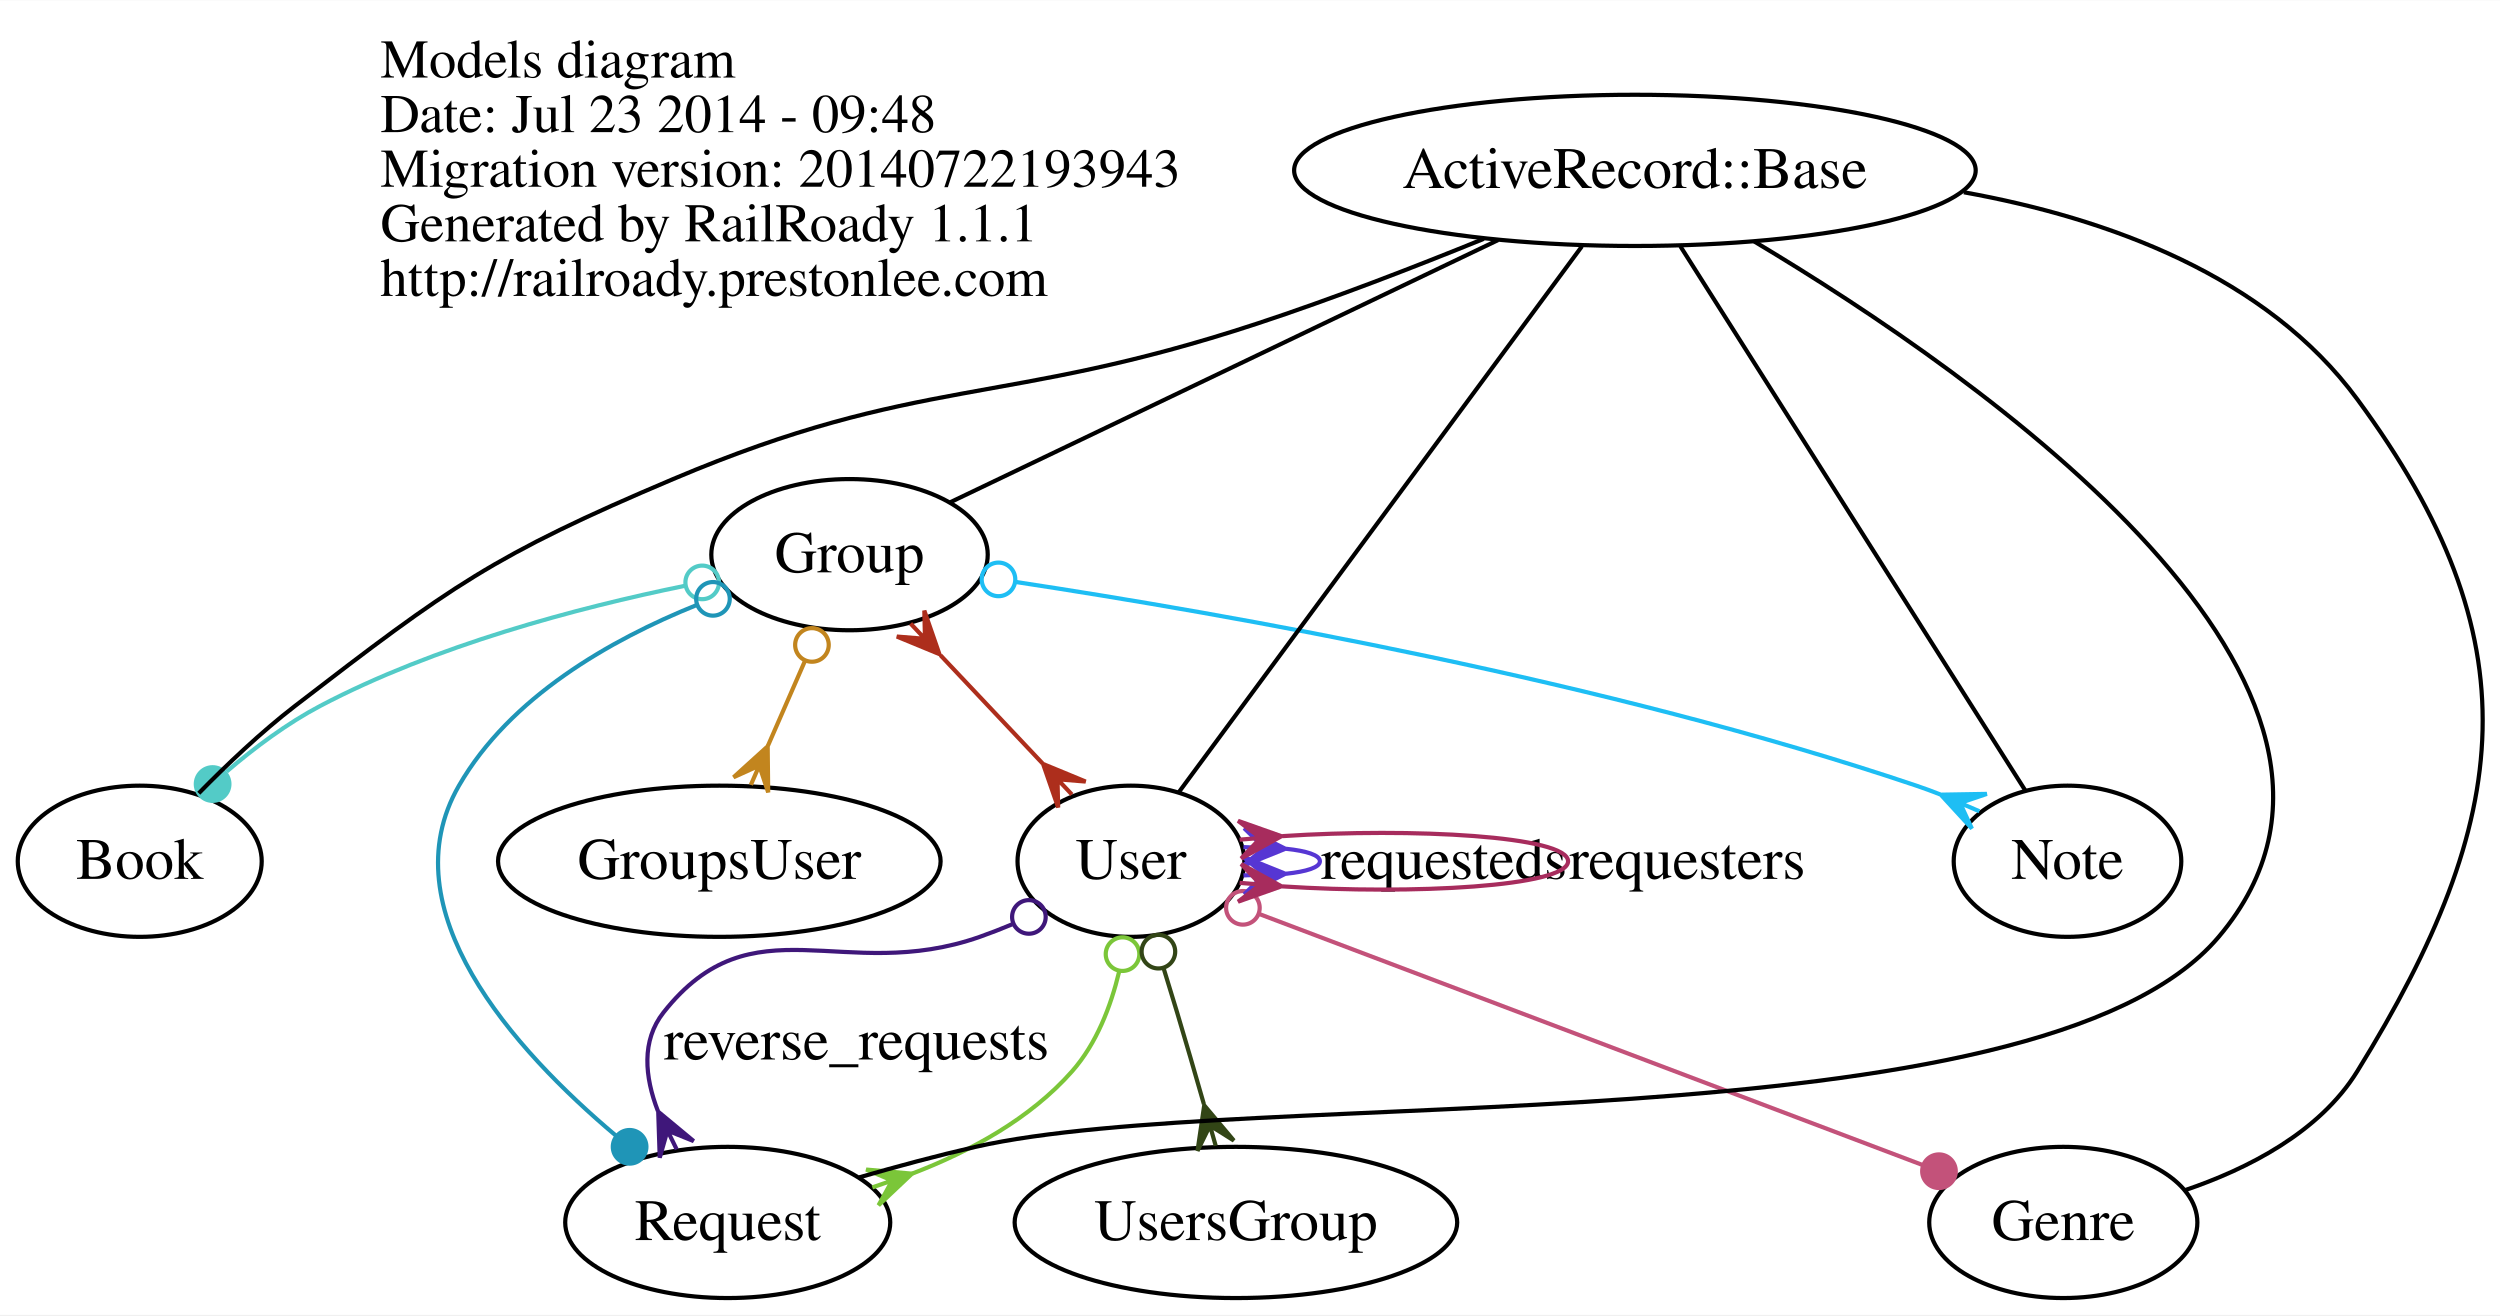
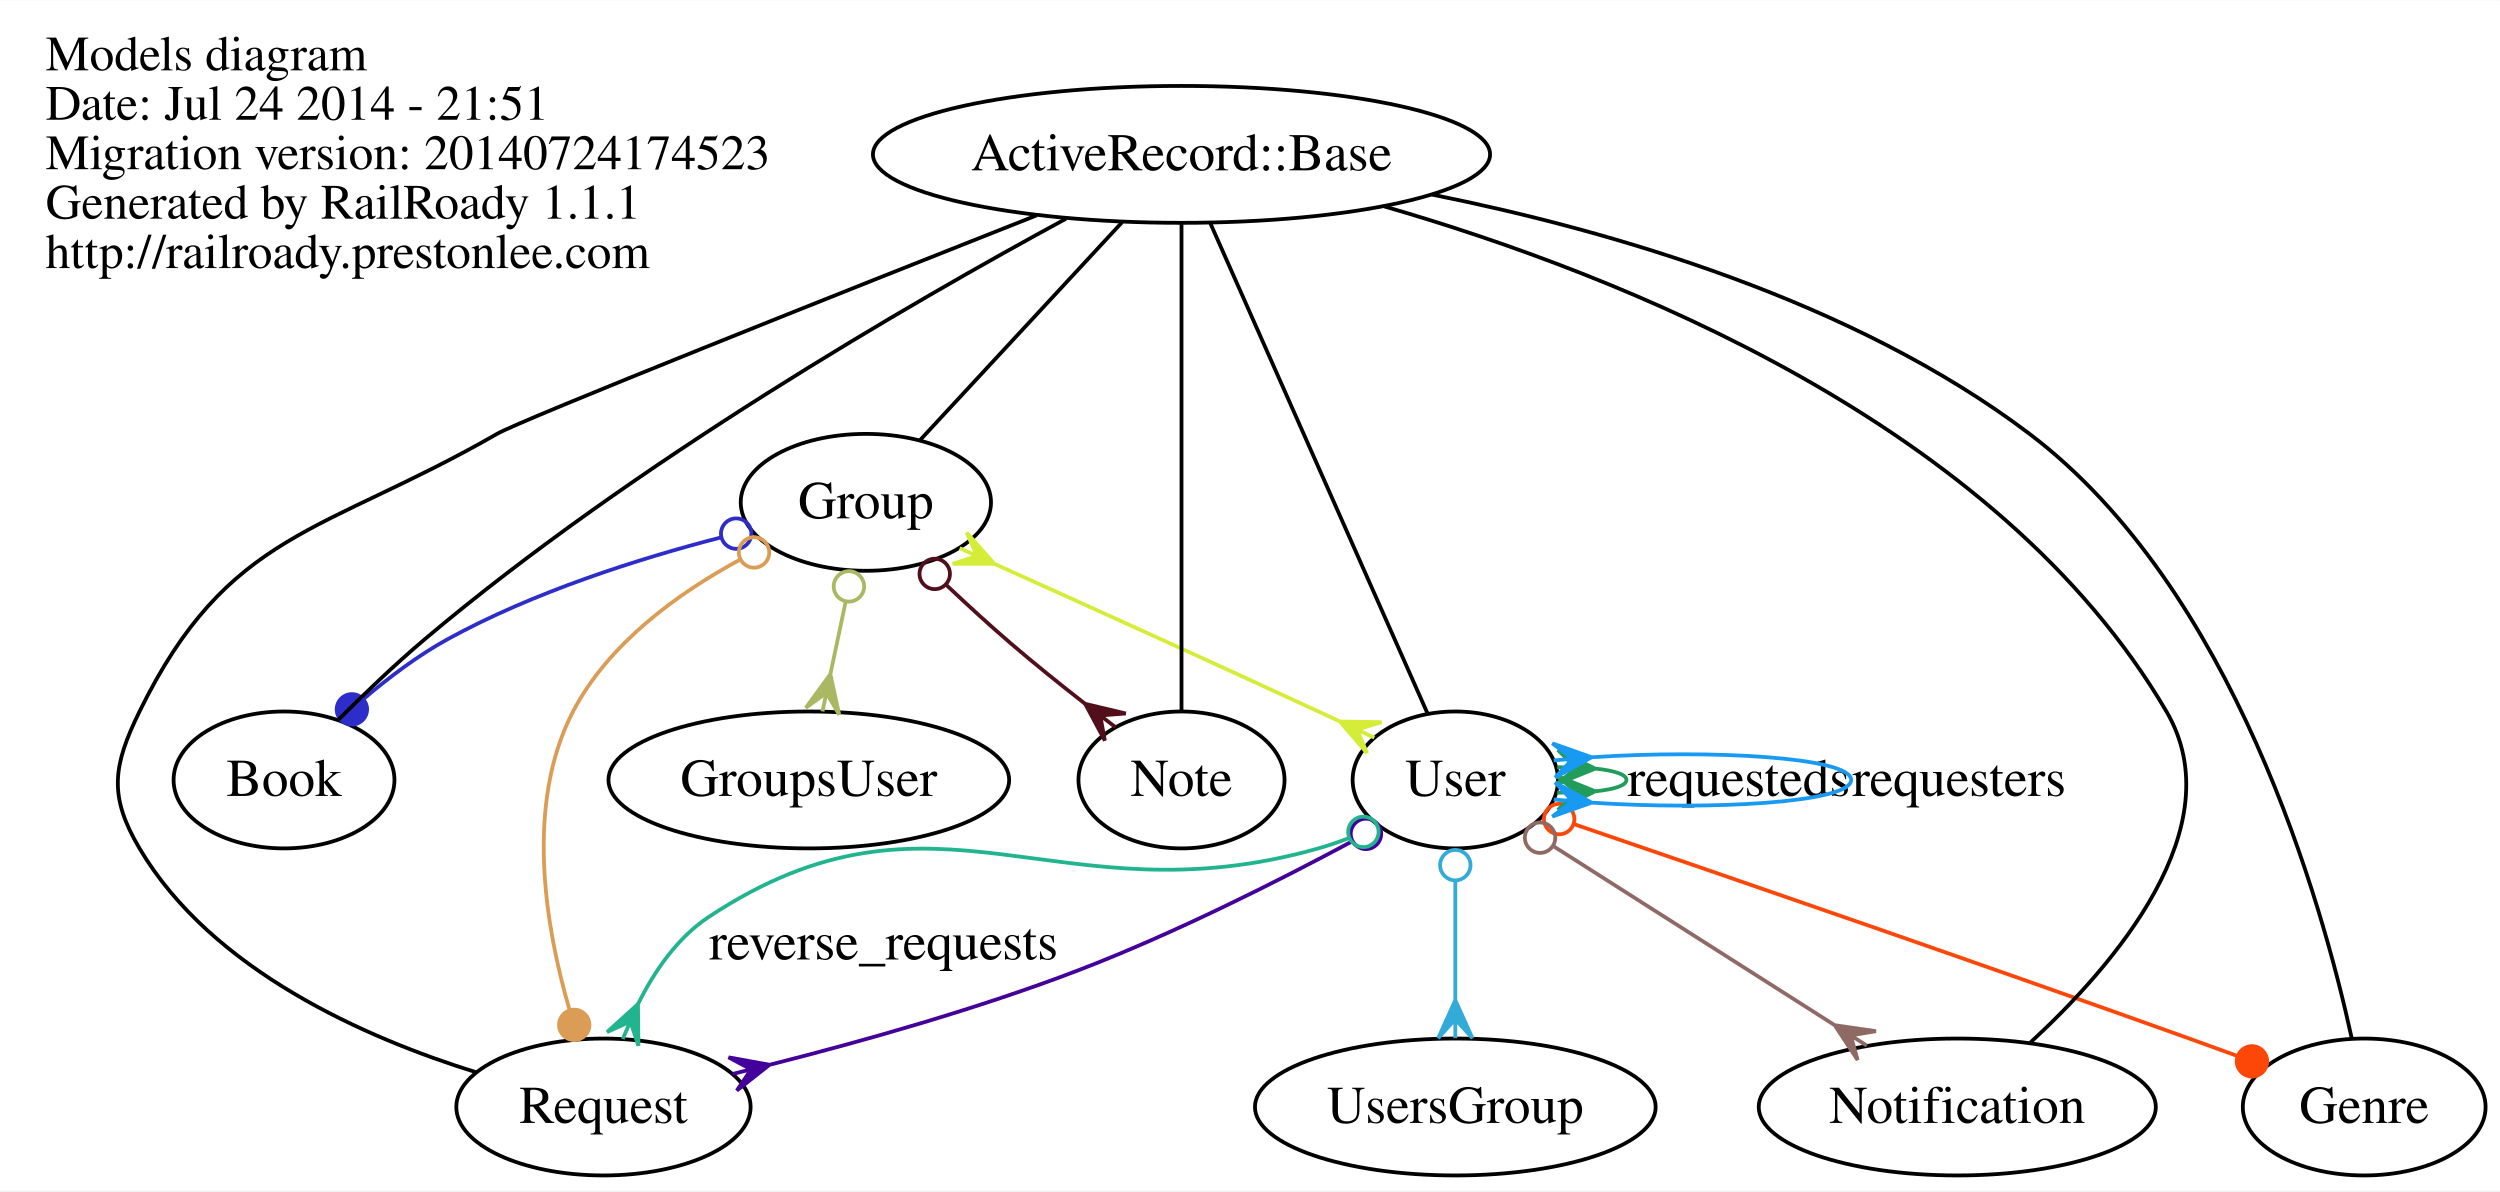
- <svg xmlns="http://www.w3.org/2000/svg" width="595pt" height="313pt" viewBox="0.00 0.00 595.25 313.00">
+ <svg xmlns="http://www.w3.org/2000/svg" width="657pt" height="313pt" viewBox="0.00 0.00 657.40 313.00">
  <g id="graph0" class="graph" transform="scale(1 1) rotate(0) translate(4 309)">
-     <polygon fill="white" stroke="none" points="-4,4 -4,-309 591.249,-309 591.249,4 -4,4" />
+     <polygon fill="white" stroke="none" points="-4,4 -4,-309 653.398,-309 653.398,4 -4,4" />
    <g id="node1" class="node">
-       <text text-anchor="start" x="86.583" y="-290.6" font-family="Times,serif" font-size="13.00">Models diagram</text>
-       <text text-anchor="start" x="86.583" y="-277.6" font-family="Times,serif" font-size="13.00">Date: Jul 23 2014 - 09:48</text>
-       <text text-anchor="start" x="86.583" y="-264.6" font-family="Times,serif" font-size="13.00">Migration version: 20140722193943</text>
-       <text text-anchor="start" x="86.583" y="-251.6" font-family="Times,serif" font-size="13.00">Generated by RailRoady 1.1.1</text>
-       <text text-anchor="start" x="86.583" y="-238.6" font-family="Times,serif" font-size="13.00">http://railroady.prestonlee.com</text>
+       <text text-anchor="start" x="8" y="-290.6" font-family="Times,serif" font-size="13.00">Models diagram</text>
+       <text text-anchor="start" x="8" y="-277.6" font-family="Times,serif" font-size="13.00">Date: Jul 24 2014 - 21:51</text>
+       <text text-anchor="start" x="8" y="-264.6" font-family="Times,serif" font-size="13.00">Migration version: 20140724174523</text>
+       <text text-anchor="start" x="8" y="-251.6" font-family="Times,serif" font-size="13.00">Generated by RailRoady 1.1.1</text>
+       <text text-anchor="start" x="8" y="-238.6" font-family="Times,serif" font-size="13.00">http://railroady.prestonlee.com</text>
    </g>
    <g id="node2" class="node">
-       <ellipse fill="none" stroke="black" cx="29.27" cy="-104" rx="29.043" ry="18" />
-       <text text-anchor="middle" x="29.27" y="-99.8" font-family="Times,serif" font-size="14.00">Book</text>
+       <ellipse fill="none" stroke="black" cx="70.688" cy="-104" rx="29.043" ry="18" />
+       <text text-anchor="middle" x="70.688" y="-99.8" font-family="Times,serif" font-size="14.00">Book</text>
    </g>
    <g id="node3" class="node">
-       <ellipse fill="none" stroke="black" cx="487.271" cy="-18" rx="31.922" ry="18" />
-       <text text-anchor="middle" x="487.271" y="-13.8" font-family="Times,serif" font-size="14.00">Genre</text>
+       <ellipse fill="none" stroke="black" cx="617.688" cy="-18" rx="31.922" ry="18" />
+       <text text-anchor="middle" x="617.688" y="-13.8" font-family="Times,serif" font-size="14.00">Genre</text>
    </g>
    <g id="node4" class="node">
-       <ellipse fill="none" stroke="black" cx="198.271" cy="-177" rx="32.908" ry="18" />
-       <text text-anchor="middle" x="198.271" y="-172.8" font-family="Times,serif" font-size="14.00">Group</text>
+       <ellipse fill="none" stroke="black" cx="223.688" cy="-177" rx="32.908" ry="18" />
+       <text text-anchor="middle" x="223.688" y="-172.8" font-family="Times,serif" font-size="14.00">Group</text>
    </g>
    <g id="edge4" class="edge">
-       <path fill="none" stroke="#53cbc7" d="M159.073,-169.586C133.355,-164.321 99.561,-155.346 72.27,-141 64.385,-136.855 56.643,-131.074 49.95,-125.356" />
-       <ellipse fill="none" stroke="#53cbc7" cx="163.195" cy="-170.396" rx="4" ry="4" />
-       <ellipse fill="#53cbc7" stroke="#53cbc7" cx="46.623" cy="-122.386" rx="4" ry="4" />
+       <path fill="none" stroke="#2d2dc9" d="M185.676,-167.8C163.776,-162.139 136.212,-153.379 113.688,-141 106.009,-136.78 98.414,-131.077 91.794,-125.456" />
+       <ellipse fill="none" stroke="#2d2dc9" cx="189.588" cy="-168.776" rx="4" ry="4" />
+       <ellipse fill="#2d2dc9" stroke="#2d2dc9" cx="88.529" cy="-122.57" rx="4" ry="4" />
    </g>
    <g id="node5" class="node">
-       <ellipse fill="none" stroke="black" cx="488.271" cy="-104" rx="27.096" ry="18" />
-       <text text-anchor="middle" x="488.271" y="-99.8" font-family="Times,serif" font-size="14.00">Note</text>
+       <ellipse fill="none" stroke="black" cx="306.688" cy="-104" rx="27.096" ry="18" />
+       <text text-anchor="middle" x="306.688" y="-99.8" font-family="Times,serif" font-size="14.00">Note</text>
    </g>
    <g id="edge5" class="edge">
-       <path fill="none" stroke="#1ebef4" d="M237.861,-170.496C288.482,-162.802 378.421,-146.91 452.271,-122 454.137,-121.37 456.034,-120.67 457.932,-119.923" />
-       <ellipse fill="none" stroke="#1ebef4" cx="233.738" cy="-171.113" rx="4" ry="4" />
-       <polygon fill="#1ebef4" stroke="#1ebef4" points="458.099,-119.851 469.064,-120.039 462.693,-117.878 467.288,-115.905 467.288,-115.905 467.288,-115.905 462.693,-117.878 465.511,-111.77 458.099,-119.851 458.099,-119.851" />
+       <path fill="none" stroke="#510e1b" d="M244.954,-155.161C250.322,-150.096 256.139,-144.767 261.688,-140 267.917,-134.649 274.835,-129.09 281.341,-124.02" />
+       <ellipse fill="none" stroke="#510e1b" cx="241.796" cy="-158.176" rx="4" ry="4" />
+       <polygon fill="#510e1b" stroke="#510e1b" points="281.354,-124.011 292.024,-121.479 285.317,-120.961 289.279,-117.912 289.279,-117.912 289.279,-117.912 285.317,-120.961 286.535,-114.346 281.354,-124.011 281.354,-124.011" />
+     </g>
+     <g id="node7" class="node">
+       <ellipse fill="none" stroke="black" cx="154.688" cy="-18" rx="38.696" ry="18" />
+       <text text-anchor="middle" x="154.688" y="-13.8" font-family="Times,serif" font-size="14.00">Request</text>
+     </g>
+     <g id="edge3" class="edge">
+       <path fill="none" stroke="#db9c55" d="M190.493,-161.877C174.134,-153.009 155.965,-139.838 146.688,-122 133.992,-97.59 139.384,-65.45 145.745,-43.609" />
+       <ellipse fill="none" stroke="#db9c55" cx="194.285" cy="-163.823" rx="4" ry="4" />
+       <ellipse fill="#db9c55" stroke="#db9c55" cx="147.001" cy="-39.597" rx="4" ry="4" />
+     </g>
+     <g id="node8" class="node">
+       <ellipse fill="none" stroke="black" cx="378.688" cy="-104" rx="27" ry="18" />
+       <text text-anchor="middle" x="378.688" y="-99.8" font-family="Times,serif" font-size="14.00">User</text>
+     </g>
+     <g id="edge7" class="edge">
+       <path fill="none" stroke="#d5ed39" d="M257.673,-160.743C281.509,-150.002 314.098,-135.236 342.688,-122 344.475,-121.172 346.311,-120.318 348.162,-119.454" />
+       <polygon fill="#d5ed39" stroke="#d5ed39" points="257.471,-160.834 246.505,-160.836 252.911,-162.887 248.352,-164.939 248.352,-164.939 248.352,-164.939 252.911,-162.887 250.199,-169.043 257.471,-160.834 257.471,-160.834" />
+       <polygon fill="#d5ed39" stroke="#d5ed39" points="348.34,-119.371 359.305,-119.195 352.866,-117.246 357.392,-115.122 357.392,-115.122 357.392,-115.122 352.866,-117.246 355.48,-111.048 348.34,-119.371 348.34,-119.371" />
+     </g>
+     <g id="node10" class="node">
+       <ellipse fill="none" stroke="black" cx="208.688" cy="-104" rx="52.687" ry="18" />
+       <text text-anchor="middle" x="208.688" y="-99.8" font-family="Times,serif" font-size="14.00">GroupsUser</text>
+     </g>
+     <g id="edge6" class="edge">
+       <path fill="none" stroke="#abb863" d="M218.362,-150.791C217.071,-144.683 215.687,-138.13 214.38,-131.946" />
+       <ellipse fill="none" stroke="#abb863" cx="219.23" cy="-154.899" rx="4" ry="4" />
+       <polygon fill="#abb863" stroke="#abb863" points="214.353,-131.813 216.688,-121.099 213.319,-126.921 212.285,-122.029 212.285,-122.029 212.285,-122.029 213.319,-126.921 207.883,-122.959 214.353,-131.813 214.353,-131.813" />
    </g>
    <g id="node6" class="node">
-       <ellipse fill="none" stroke="black" cx="169.271" cy="-18" rx="38.696" ry="18" />
-       <text text-anchor="middle" x="169.271" y="-13.8" font-family="Times,serif" font-size="14.00">Request</text>
+       <ellipse fill="none" stroke="black" cx="510.688" cy="-18" rx="52.211" ry="18" />
+       <text text-anchor="middle" x="510.688" y="-13.8" font-family="Times,serif" font-size="14.00">Notification</text>
    </g>
-     <g id="edge3" class="edge">
-       <path fill="none" stroke="#1f95b7" d="M161.825,-164.986C141.301,-156.704 117.413,-143.091 105.271,-122 88.3,-92.522 118.241,-59.228 142.64,-38.674" />
-       <ellipse fill="none" stroke="#1f95b7" cx="165.757" cy="-166.481" rx="4" ry="4" />
-       <ellipse fill="#1f95b7" stroke="#1f95b7" cx="145.91" cy="-36.009" rx="4" ry="4" />
+     <g id="edge17" class="edge">
+       <path fill="none" stroke="#fd4709" d="M409.922,-92.37C448.143,-79.313 514.798,-56.385 571.688,-36 575.795,-34.528 580.102,-32.964 584.363,-31.404" />
+       <ellipse fill="none" stroke="#fd4709" cx="405.997" cy="-93.71" rx="4" ry="4" />
+       <ellipse fill="#fd4709" stroke="#fd4709" cx="588.178" cy="-30.002" rx="4" ry="4" />
    </g>
-     <g id="node7" class="node">
-       <ellipse fill="none" stroke="black" cx="265.271" cy="-104" rx="27" ry="18" />
-       <text text-anchor="middle" x="265.271" y="-99.8" font-family="Times,serif" font-size="14.00">User</text>
+     <g id="edge18" class="edge">
+       <path fill="none" stroke="#8f6a65" d="M404.63,-86.491C425.729,-73.064 455.614,-54.047 478.286,-39.619" />
+       <ellipse fill="none" stroke="#8f6a65" cx="400.975" cy="-88.817" rx="4" ry="4" />
+       <polygon fill="#8f6a65" stroke="#8f6a65" points="478.459,-39.509 489.312,-37.937 482.677,-36.825 486.896,-34.14 486.896,-34.14 486.896,-34.14 482.677,-36.825 484.48,-30.344 478.459,-39.509 478.459,-39.509" />
    </g>
-     <g id="edge7" class="edge">
-       <path fill="none" stroke="#ad2e1c" d="M219.917,-153.061C227.697,-144.817 236.456,-135.534 244.188,-127.341" />
-       <polygon fill="#ad2e1c" stroke="#ad2e1c" points="219.672,-153.321 209.536,-157.506 216.24,-156.958 212.809,-160.594 212.809,-160.594 212.809,-160.594 216.24,-156.958 216.081,-163.683 219.672,-153.321 219.672,-153.321" />
-       <polygon fill="#ad2e1c" stroke="#ad2e1c" points="244.357,-127.162 254.493,-122.978 247.788,-123.526 251.22,-119.889 251.22,-119.889 251.22,-119.889 247.788,-123.526 247.947,-116.801 244.357,-127.162 244.357,-127.162" />
+     <g id="edge12" class="edge">
+       <path fill="none" stroke="#44009a" d="M351.612,-87.881C332.053,-77.389 304.773,-63.623 279.688,-54 253.36,-43.9 222.907,-35.312 198.651,-29.171" />
+       <ellipse fill="none" stroke="#44009a" cx="355.192" cy="-89.821" rx="4" ry="4" />
+       <polygon fill="#44009a" stroke="#44009a" points="198.37,-29.101 189.749,-22.324 193.517,-27.896 188.664,-26.691 188.664,-26.691 188.664,-26.691 193.517,-27.896 187.58,-31.058 198.37,-29.101 198.37,-29.101" />
+     </g>
+     <g id="edge14" class="edge">
+       <path fill="none" stroke="#21b48f" d="M350.53,-88.65C347.92,-87.642 345.281,-86.736 342.688,-86 273.723,-66.43 242.205,-107.525 182.398,-68 174.135,-62.539 168.071,-53.723 163.761,-45.064" />
+       <ellipse fill="none" stroke="#21b48f" cx="354.518" cy="-90.344" rx="4" ry="4" />
+       <polygon fill="#21b48f" stroke="#21b48f" points="163.758,-45.057 163.874,-34.092 161.754,-40.476 159.751,-35.895 159.751,-35.895 159.751,-35.895 161.754,-40.476 155.628,-37.699 163.758,-45.057 163.758,-45.057" />
+       <text text-anchor="middle" x="228.333" y="-56.8" font-family="Times,serif" font-size="14.00">reverse_requests</text>
+     </g>
+     <g id="edge13" class="edge">
+       <path fill="none" stroke="#229c5b" d="M415.631,-106.972C420.477,-106.463 423.688,-105.472 423.688,-104 423.688,-102.528 420.477,-101.537 415.631,-101.028" />
+       <polygon fill="#229c5b" stroke="#229c5b" points="415.475,-106.978 405.307,-102.871 410.479,-107.173 405.483,-107.368 405.483,-107.368 405.483,-107.368 410.479,-107.173 405.658,-111.864 415.475,-106.978 415.475,-106.978" />
+       <polygon fill="#229c5b" stroke="#229c5b" points="415.475,-101.022 405.658,-96.136 410.479,-100.827 405.483,-100.632 405.483,-100.632 405.483,-100.632 410.479,-100.827 405.307,-105.129 415.475,-101.022 415.475,-101.022" />
+       <text text-anchor="middle" x="453.233" y="-99.8" font-family="Times,serif" font-size="14.00">requesteds</text>
+     </g>
+     <g id="edge15" class="edge">
+       <path fill="none" stroke="#189af2" d="M414.744,-109.983C445.638,-112.011 482.778,-110.017 482.778,-104 482.778,-97.983 445.638,-95.989 414.744,-98.017" />
+       <polygon fill="#189af2" stroke="#189af2" points="414.535,-109.966 404.94,-104.656 409.552,-109.553 404.569,-109.141 404.569,-109.141 404.569,-109.141 409.552,-109.553 404.198,-113.625 414.535,-109.966 414.535,-109.966" />
+       <polygon fill="#189af2" stroke="#189af2" points="414.535,-98.034 404.198,-94.375 409.552,-98.447 404.569,-98.859 404.569,-98.859 404.569,-98.859 409.552,-98.447 404.94,-103.344 414.535,-98.034 414.535,-98.034" />
+       <text text-anchor="middle" x="511.154" y="-99.8" font-family="Times,serif" font-size="14.00">requesters</text>
+     </g>
+     <g id="node11" class="node">
+       <ellipse fill="none" stroke="black" cx="378.688" cy="-18" rx="52.687" ry="18" />
+       <text text-anchor="middle" x="378.688" y="-13.8" font-family="Times,serif" font-size="14.00">UsersGroup</text>
+     </g>
+     <g id="edge16" class="edge">
+       <path fill="none" stroke="#33abd9" d="M378.688,-77.257C378.688,-67.442 378.688,-56.226 378.688,-46.273" />
+       <ellipse fill="none" stroke="#33abd9" cx="378.688" cy="-81.595" rx="4" ry="4" />
+       <polygon fill="#33abd9" stroke="#33abd9" points="378.688,-46.095 383.188,-36.095 378.688,-41.095 378.688,-36.095 378.688,-36.095 378.688,-36.095 378.688,-41.095 374.188,-36.095 378.688,-46.095 378.688,-46.095" />
    </g>
    <g id="node9" class="node">
-       <ellipse fill="none" stroke="black" cx="167.271" cy="-104" rx="52.687" ry="18" />
-       <text text-anchor="middle" x="167.271" y="-99.8" font-family="Times,serif" font-size="14.00">GroupsUser</text>
+       <ellipse fill="none" stroke="black" cx="306.688" cy="-268.5" rx="81.142" ry="18" />
+       <text text-anchor="middle" x="306.688" y="-264.3" font-family="Times,serif" font-size="14.00">ActiveRecord::Base</text>
    </g>
-     <g id="edge6" class="edge">
-       <path fill="none" stroke="#c2851e" d="M187.67,-151.721C184.822,-145.199 181.729,-138.114 178.832,-131.479" />
-       <ellipse fill="none" stroke="#c2851e" cx="189.323" cy="-155.508" rx="4" ry="4" />
-       <polygon fill="#c2851e" stroke="#c2851e" points="178.781,-131.363 178.904,-120.398 176.78,-126.781 174.78,-122.198 174.78,-122.198 174.78,-122.198 176.78,-126.781 170.656,-123.999 178.781,-131.363 178.781,-131.363" />
+     <g id="edge1" class="edge">
+       <path fill="none" stroke="black" d="M276.317,-251.588C235.741,-229.597 162.59,-187.342 107.688,-141 99.88,-134.41 91.689,-126.55 85.004,-119.858" />
    </g>
-     <g id="edge16" class="edge">
-       <path fill="none" stroke="#c3527a" d="M295.698,-91.487C337.08,-75.829 410.853,-47.915 453.771,-31.676" />
-       <ellipse fill="none" stroke="#c3527a" cx="291.933" cy="-92.911" rx="4" ry="4" />
-       <ellipse fill="#c3527a" stroke="#c3527a" cx="457.67" cy="-30.2" rx="4" ry="4" />
+     <g id="edge2" class="edge">
+       <path fill="none" stroke="black" d="M372.549,-257.932C420.028,-248.384 483.599,-229.894 529.688,-195 583.48,-154.274 606.649,-71.634 614.429,-35.991" />
+     </g>
+     <g id="edge8" class="edge">
+       <path fill="none" stroke="black" d="M291.076,-250.666C275.767,-234.158 252.633,-209.212 237.845,-193.266" />
+     </g>
+     <g id="edge9" class="edge">
+       <path fill="none" stroke="black" d="M306.688,-250.417C306.688,-219.289 306.688,-153.663 306.688,-122.343" />
+     </g>
+     <g id="edge10" class="edge">
+       <path fill="none" stroke="black" d="M360.018,-254.812C422.014,-236.889 521.469,-197.56 565.688,-122 583.401,-91.732 552.056,-55.335 529.869,-34.916" />
    </g>
    <g id="edge11" class="edge">
-       <path fill="none" stroke="#7bc639" d="M262.47,-77.728C260.471,-69.385 257.065,-60.569 251.271,-54 241.287,-42.682 227.014,-34.909 213.167,-29.621" />
-       <ellipse fill="none" stroke="#7bc639" cx="263.275" cy="-81.885" rx="4" ry="4" />
-       <polygon fill="#7bc639" stroke="#7bc639" points="213.155,-29.617 205.179,-22.092 208.431,-27.981 203.706,-26.345 203.706,-26.345 203.706,-26.345 208.431,-27.981 202.233,-30.597 213.155,-29.617 213.155,-29.617" />
+       <path fill="none" stroke="black" d="M268.55,-252.45C217.671,-232.327 133.187,-198.735 126.688,-195 80.825,-168.643 55.945,-169.509 32.688,-122 25.653,-107.63 24.54,-99.77 32.688,-86 51.699,-53.869 92.2,-36.118 121.326,-27.093" />
    </g>
-     <g id="edge13" class="edge">
-       <path fill="none" stroke="#3f177a" d="M237.004,-88.99C234.417,-87.91 231.814,-86.894 229.271,-86 196.811,-74.594 175.293,-95.009 153.981,-68 148.664,-61.262 149.512,-52.659 152.638,-44.547" />
-       <ellipse fill="none" stroke="#3f177a" cx="240.979" cy="-90.747" rx="4" ry="4" />
-       <polygon fill="#3f177a" stroke="#3f177a" points="152.724,-44.372 161.164,-37.371 154.923,-39.882 157.123,-35.392 157.123,-35.392 157.123,-35.392 154.923,-39.882 153.081,-33.412 152.724,-44.372 152.724,-44.372" />
-       <text text-anchor="middle" x="199.916" y="-56.8" font-family="Times,serif" font-size="14.00">reverse_requests</text>
-     </g>
-     <g id="edge12" class="edge">
-       <path fill="none" stroke="#5636d3" d="M302.214,-106.972C307.06,-106.463 310.271,-105.472 310.271,-104 310.271,-102.528 307.06,-101.537 302.214,-101.028" />
-       <polygon fill="#5636d3" stroke="#5636d3" points="302.058,-106.978 291.89,-102.871 297.062,-107.173 292.065,-107.368 292.065,-107.368 292.065,-107.368 297.062,-107.173 292.241,-111.864 302.058,-106.978 302.058,-106.978" />
-       <polygon fill="#5636d3" stroke="#5636d3" points="302.058,-101.022 292.241,-96.136 297.062,-100.827 292.065,-100.632 292.065,-100.632 292.065,-100.632 297.062,-100.827 291.89,-105.129 302.058,-101.022 302.058,-101.022" />
-       <text text-anchor="middle" x="339.815" y="-99.8" font-family="Times,serif" font-size="14.00">requesteds</text>
-     </g>
-     <g id="edge14" class="edge">
-       <path fill="none" stroke="#a72c5d" d="M301.327,-109.983C332.221,-112.011 369.36,-110.017 369.36,-104 369.36,-97.983 332.221,-95.989 301.327,-98.017" />
-       <polygon fill="#a72c5d" stroke="#a72c5d" points="301.118,-109.966 291.523,-104.656 296.135,-109.553 291.152,-109.141 291.152,-109.141 291.152,-109.141 296.135,-109.553 290.781,-113.625 301.118,-109.966 301.118,-109.966" />
-       <polygon fill="#a72c5d" stroke="#a72c5d" points="301.118,-98.034 290.781,-94.375 296.135,-98.447 291.152,-98.859 291.152,-98.859 291.152,-98.859 296.135,-98.447 291.523,-103.344 301.118,-98.034 301.118,-98.034" />
-       <text text-anchor="middle" x="397.736" y="-99.8" font-family="Times,serif" font-size="14.00">requesters</text>
-     </g>
-     <g id="node10" class="node">
-       <ellipse fill="none" stroke="black" cx="290.271" cy="-18" rx="52.687" ry="18" />
-       <text text-anchor="middle" x="290.271" y="-13.8" font-family="Times,serif" font-size="14.00">UsersGroup</text>
-     </g>
-     <g id="edge15" class="edge">
-       <path fill="none" stroke="#324516" d="M273.097,-78.382C274.177,-74.901 275.262,-71.363 276.271,-68 278.388,-60.94 280.61,-53.285 282.645,-46.171" />
-       <ellipse fill="none" stroke="#324516" cx="271.815" cy="-82.475" rx="4" ry="4" />
-       <polygon fill="#324516" stroke="#324516" points="282.725,-45.886 289.785,-37.496 284.091,-41.077 285.456,-36.267 285.456,-36.267 285.456,-36.267 284.091,-41.077 281.128,-35.038 282.725,-45.886 282.725,-45.886" />
-     </g>
-     <g id="node8" class="node">
-       <ellipse fill="none" stroke="black" cx="385.271" cy="-268.5" rx="81.142" ry="18" />
-       <text text-anchor="middle" x="385.271" y="-264.3" font-family="Times,serif" font-size="14.00">ActiveRecord::Base</text>
-     </g>
-     <g id="edge1" class="edge">
-       <path fill="none" stroke="black" d="M349.273,-252.198C332.948,-245.545 313.299,-237.933 295.271,-232 234.545,-212.016 215.146,-219.912 156.271,-195 113.31,-176.822 103.234,-169.455 66.27,-141 58.174,-134.768 49.952,-126.947 43.321,-120.189" />
-     </g>
-     <g id="edge2" class="edge">
-       <path fill="none" stroke="black" d="M463.588,-263.29C498.11,-257.054 535.671,-243.339 557.271,-214 599.43,-156.734 594.656,-114.491 557.271,-54 548.27,-39.437 531.172,-30.731 516.128,-25.644" />
-     </g>
-     <g id="edge8" class="edge">
-       <path fill="none" stroke="black" d="M352.698,-251.91C315.445,-234.081 255.338,-205.313 222.168,-189.438" />
-     </g>
-     <g id="edge9" class="edge">
-       <path fill="none" stroke="black" d="M396.099,-250.417C416.139,-218.8 458.738,-151.592 478.197,-120.893" />
-     </g>
-     <g id="edge10" class="edge">
-       <path fill="none" stroke="black" d="M413.696,-251.564C467.43,-219.478 574.232,-145.108 524.271,-86 481.207,-35.052 293.314,-50.814 228.271,-36 219.228,-33.941 209.518,-31.317 200.637,-28.752" />
-     </g>
-     <g id="edge17" class="edge">
-       <path fill="none" stroke="black" d="M372.655,-250.417C349.187,-218.637 299.165,-150.899 276.659,-120.421" />
+     <g id="edge19" class="edge">
+       <path fill="none" stroke="black" d="M314.257,-250.417C328.193,-218.963 357.737,-152.284 371.434,-121.371" />
    </g>
  </g>
</svg>
